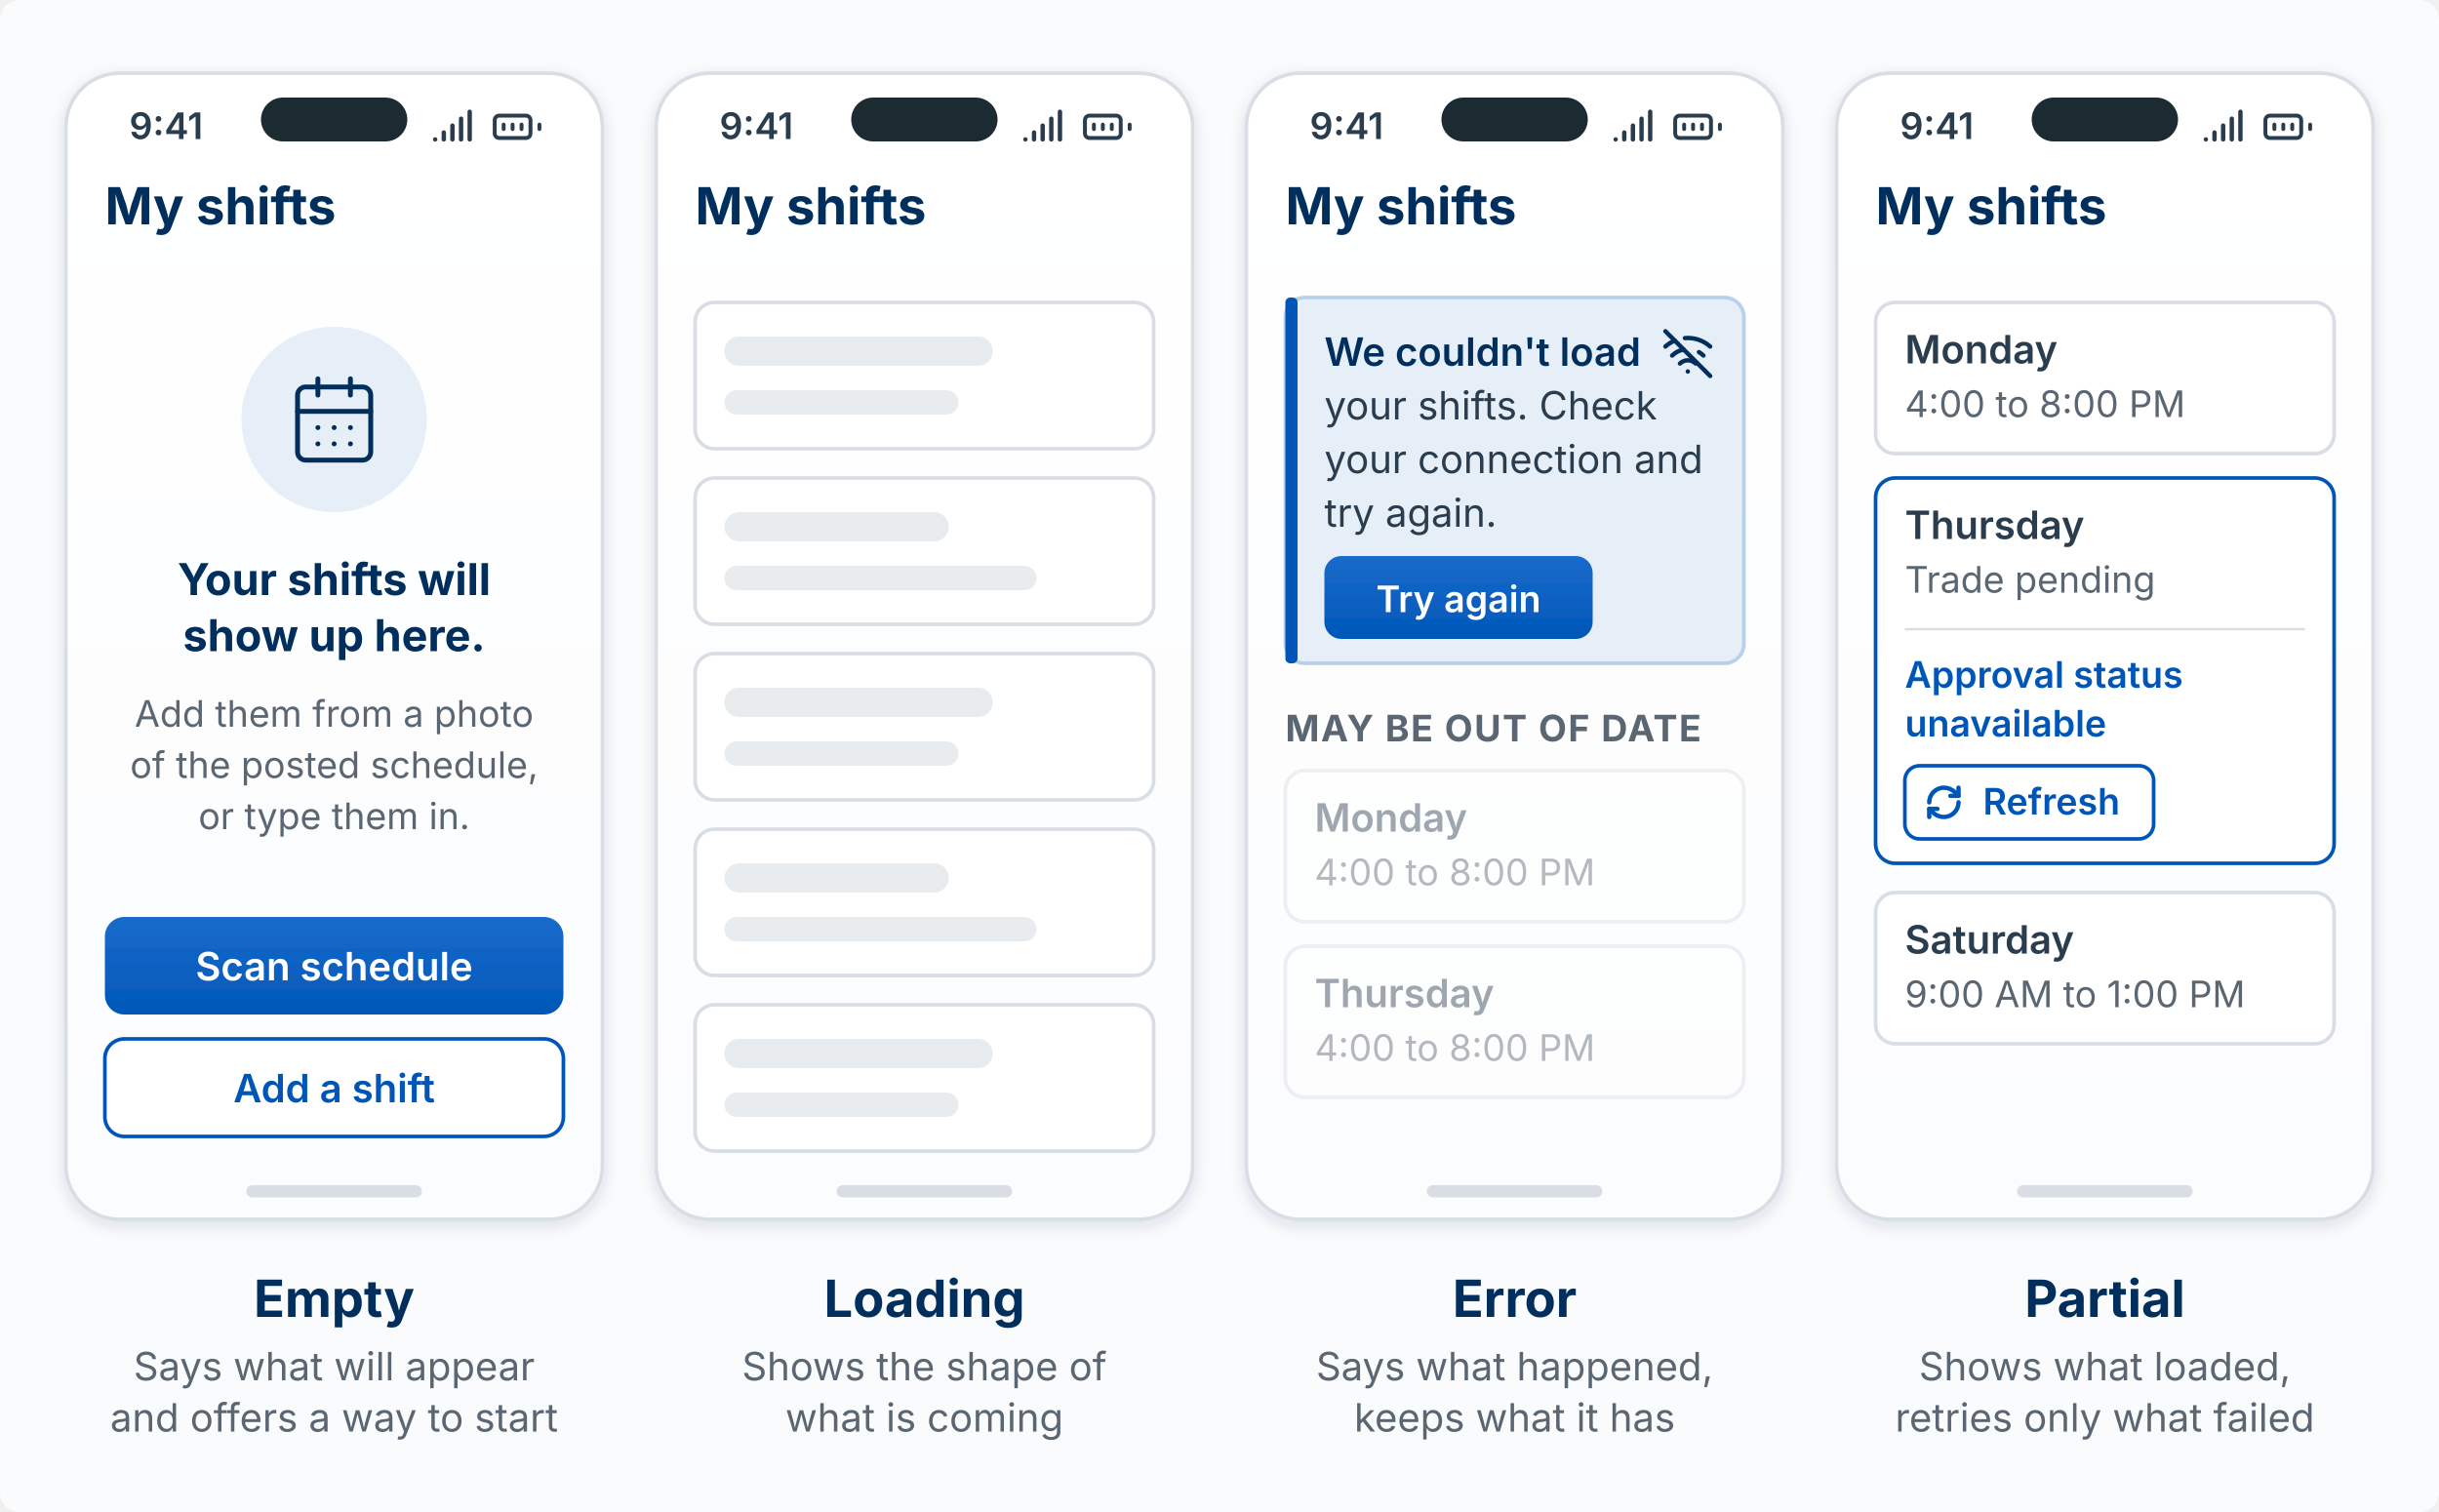
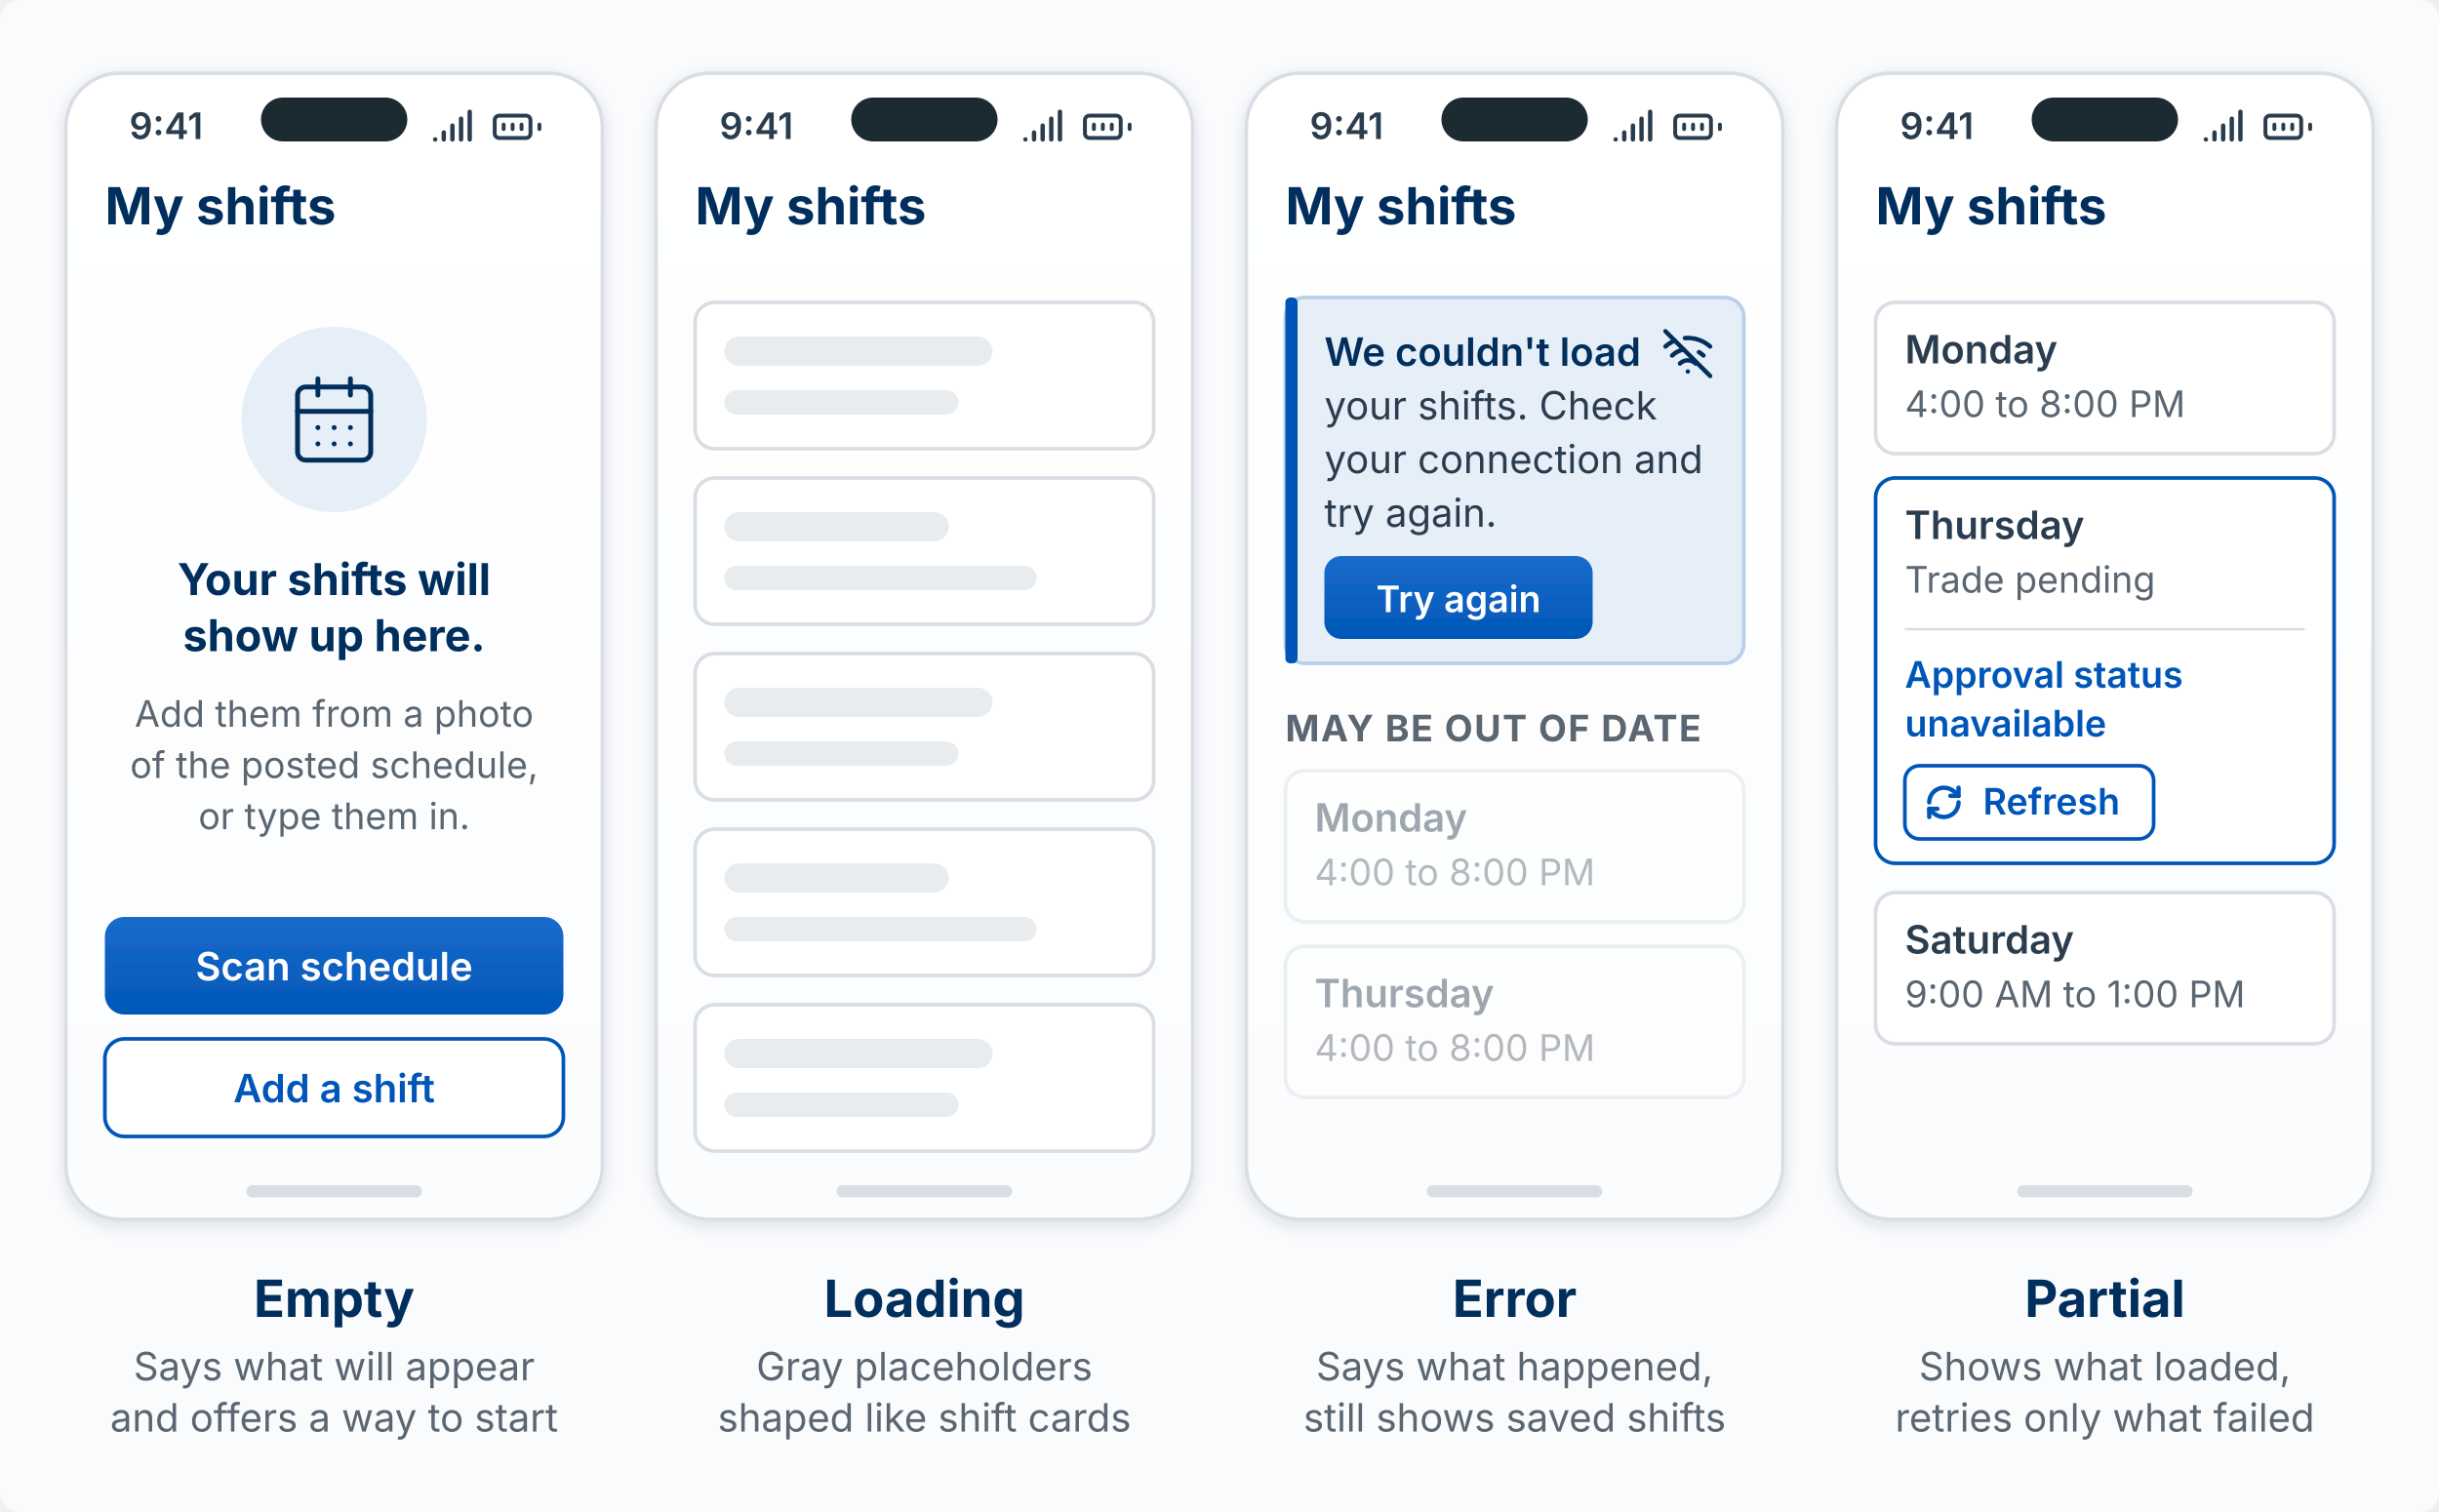
<svg xmlns="http://www.w3.org/2000/svg" viewBox="0 0 1000 620" role="img" aria-labelledby="t d" font-family="Inter, 'Helvetica Neue', Helvetica, Arial, sans-serif">
  <defs>
    <filter id="sh" x="-10%" y="-10%" width="120%" height="130%">
      <feDropShadow dx="0" dy="2" stdDeviation="3" flood-color="#002E5D" flood-opacity="0.13" />
    </filter>
    <marker id="arr" viewBox="0 0 10 10" refX="9" refY="5" markerWidth="8" markerHeight="8" orient="auto-start-reverse">
      <path d="M0,0 L10,5 L0,10 z" fill="#5A6672" />
    </marker>
    <marker id="arrR" viewBox="0 0 10 10" refX="9" refY="5" markerWidth="8" markerHeight="8" orient="auto-start-reverse">
      <path d="M0,0 L10,5 L0,10 z" fill="#0057B8" />
    </marker>
    <marker id="arrN" viewBox="0 0 10 10" refX="9" refY="5" markerWidth="8" markerHeight="8" orient="auto-start-reverse">
      <path d="M0,0 L10,5 L0,10 z" fill="#002E5D" />
    </marker>
    <linearGradient id="bgG" x1="0" y1="0" x2="0" y2="1">
      <stop offset="0" stop-color="#FBFCFD" />
      <stop offset="1" stop-color="#EFF3F8" />
    </linearGradient>
    <linearGradient id="stepG" x1="0" y1="0" x2="0" y2="1">
      <stop offset="0" stop-color="#F1F6FB" />
      <stop offset="1" stop-color="#E1EAF5" />
    </linearGradient>
    <linearGradient id="navyG" x1="0" y1="0" x2="0" y2="1">
      <stop offset="0" stop-color="#0B4178" />
      <stop offset="1" stop-color="#002E5D" />
    </linearGradient>
    <linearGradient id="royalG" x1="0" y1="0" x2="0" y2="1">
      <stop offset="0" stop-color="#1A6BCB" />
      <stop offset="1" stop-color="#0057B8" />
    </linearGradient>
    <linearGradient id="phoneG" x1="0" y1="0" x2="0" y2="1">
      <stop offset="0" stop-color="#FFFFFF" />
      <stop offset="1" stop-color="#FBFCFE" />
    </linearGradient>
  </defs>
  <rect x="0" y="0" width="1000" height="620" rx="8" fill="#FAFBFC" />
  <g transform="translate(27.0,30)" filter="url(#sh)">
    <rect x="0" y="0" width="220" height="470" rx="22" fill="url(#phoneG)" stroke="#D9DEE4" stroke-width="1.5" />
    <rect x="80.0" y="10" width="60" height="18" rx="9" fill="#1F2933" />
    <text x="26" y="27" font-size="15" font-weight="600" fill="#2C3E50">9:41</text>
    <g transform="translate(150,13) scale(0.7083)" fill="none" stroke="#2C3E50" stroke-width="2.541" stroke-linecap="round" stroke-linejoin="round">
      <path d="M2 20h.01" />
      <path d="M7 20v-4" />
      <path d="M12 20v-8" />
      <path d="M17 20V8" />
      <path d="M22 4v16" />
    </g>
    <g transform="translate(174,11) scale(0.9167)" fill="none" stroke="#2C3E50" stroke-width="1.745" stroke-linecap="round" stroke-linejoin="round">
      <rect width="16" height="10" x="2" y="7" rx="2" ry="2" />
      <line x1="22" x2="22" y1="11" y2="13" />
      <line x1="6" x2="6" y1="11" y2="13" />
      <line x1="10" x2="10" y1="11" y2="13" />
      <line x1="14" x2="14" y1="11" y2="13" />
    </g>
    <rect x="74.0" y="456" width="72" height="5" rx="2.5" fill="#D9DEE4" />
    <text x="16" y="62" font-size="21" font-weight="700" fill="#002E5D">My shifts</text>
    <g transform="translate(0,14)">
      <circle cx="110.0" cy="128" r="38" fill="#E6EEF7" />
      <g transform="translate(90.0,108) scale(1.6667)" fill="none" stroke="#002E5D" stroke-width="1.200" stroke-linecap="round" stroke-linejoin="round">
        <path d="M8 2v4" />
        <path d="M16 2v4" />
        <rect width="18" height="18" x="3" y="4" rx="2" />
        <path d="M3 10h18" />
        <path d="M8 14h.01" />
        <path d="M12 14h.01" />
        <path d="M16 14h.01" />
        <path d="M8 18h.01" />
        <path d="M12 18h.01" />
        <path d="M16 18h.01" />
      </g>
      <text x="110.0" y="200" font-size="18" font-weight="700" fill="#002E5D" text-anchor="middle">Your shifts will</text>
      <text x="110.0" y="223" font-size="18" font-weight="700" fill="#002E5D" text-anchor="middle">show up here.</text>
      <text x="110.0" y="254" font-size="15" fill="#5A6672" text-anchor="middle">Add them from a photo</text>
      <text x="110.0" y="275" font-size="15" fill="#5A6672" text-anchor="middle">of the posted schedule,</text>
      <text x="110.0" y="296" font-size="15" fill="#5A6672" text-anchor="middle">or type them in.</text>
      <rect x="16" y="332" width="188" height="40" rx="8" fill="url(#royalG)" />
      <text x="110.0" y="358.0" font-size="16" font-weight="600" fill="#fff" text-anchor="middle">Scan schedule</text>
      <rect x="16" y="382" width="188" height="40" rx="8" fill="#fff" stroke="#0057B8" stroke-width="1.5" />
      <text x="110.0" y="408.0" font-size="16" font-weight="600" fill="#0057B8" text-anchor="middle">Add a shift</text>
    </g>
  </g>
  <text x="137.0" y="540" font-size="21" font-weight="700" fill="#002E5D" text-anchor="middle">Empty</text>
  <text x="137.0" y="566" font-size="16" fill="#5A6672" text-anchor="middle">Says what will appear</text>
  <text x="137.0" y="587" font-size="16" fill="#5A6672" text-anchor="middle">and offers a way to start</text>
  <g transform="translate(269.0,30)" filter="url(#sh)">
    <rect x="0" y="0" width="220" height="470" rx="22" fill="url(#phoneG)" stroke="#D9DEE4" stroke-width="1.5" />
    <rect x="80.0" y="10" width="60" height="18" rx="9" fill="#1F2933" />
    <text x="26" y="27" font-size="15" font-weight="600" fill="#2C3E50">9:41</text>
    <g transform="translate(150,13) scale(0.7083)" fill="none" stroke="#2C3E50" stroke-width="2.541" stroke-linecap="round" stroke-linejoin="round">
      <path d="M2 20h.01" />
      <path d="M7 20v-4" />
      <path d="M12 20v-8" />
      <path d="M17 20V8" />
      <path d="M22 4v16" />
    </g>
    <g transform="translate(174,11) scale(0.9167)" fill="none" stroke="#2C3E50" stroke-width="1.745" stroke-linecap="round" stroke-linejoin="round">
      <rect width="16" height="10" x="2" y="7" rx="2" ry="2" />
      <line x1="22" x2="22" y1="11" y2="13" />
      <line x1="6" x2="6" y1="11" y2="13" />
      <line x1="10" x2="10" y1="11" y2="13" />
      <line x1="14" x2="14" y1="11" y2="13" />
    </g>
    <rect x="74.0" y="456" width="72" height="5" rx="2.5" fill="#D9DEE4" />
    <text x="16" y="62" font-size="21" font-weight="700" fill="#002E5D">My shifts</text>
    <g transform="translate(0,14)">
      <rect x="16" y="80" width="188" height="60" rx="8" fill="#fff" stroke="#D9DEE4" stroke-width="1.5" />
      <rect x="28" y="94" width="110" height="12" rx="6" fill="#E9ECEF" />
      <rect x="28" y="116" width="96" height="10" rx="5" fill="#E9ECEF" />
      <rect x="16" y="152" width="188" height="60" rx="8" fill="#fff" stroke="#D9DEE4" stroke-width="1.5" />
      <rect x="28" y="166" width="92" height="12" rx="6" fill="#E9ECEF" />
      <rect x="28" y="188" width="128" height="10" rx="5" fill="#E9ECEF" />
      <rect x="16" y="224" width="188" height="60" rx="8" fill="#fff" stroke="#D9DEE4" stroke-width="1.5" />
      <rect x="28" y="238" width="110" height="12" rx="6" fill="#E9ECEF" />
      <rect x="28" y="260" width="96" height="10" rx="5" fill="#E9ECEF" />
      <rect x="16" y="296" width="188" height="60" rx="8" fill="#fff" stroke="#D9DEE4" stroke-width="1.5" />
      <rect x="28" y="310" width="92" height="12" rx="6" fill="#E9ECEF" />
      <rect x="28" y="332" width="128" height="10" rx="5" fill="#E9ECEF" />
      <rect x="16" y="368" width="188" height="60" rx="8" fill="#fff" stroke="#D9DEE4" stroke-width="1.5" />
      <rect x="28" y="382" width="110" height="12" rx="6" fill="#E9ECEF" />
      <rect x="28" y="404" width="96" height="10" rx="5" fill="#E9ECEF" />
    </g>
  </g>
  <text x="379.0" y="540" font-size="21" font-weight="700" fill="#002E5D" text-anchor="middle">Loading</text>
-   <text x="379.0" y="566" font-size="16" fill="#5A6672" text-anchor="middle">Shows the shape of</text>
-   <text x="379.0" y="587" font-size="16" fill="#5A6672" text-anchor="middle">what is coming</text>
+   <text x="379.0" y="566" font-size="16" fill="#5A6672" text-anchor="middle">Gray placeholders</text>
+   <text x="379.0" y="587" font-size="16" fill="#5A6672" text-anchor="middle">shaped like shift cards</text>
  <g transform="translate(511.0,30)" filter="url(#sh)">
    <rect x="0" y="0" width="220" height="470" rx="22" fill="url(#phoneG)" stroke="#D9DEE4" stroke-width="1.5" />
    <rect x="80.0" y="10" width="60" height="18" rx="9" fill="#1F2933" />
    <text x="26" y="27" font-size="15" font-weight="600" fill="#2C3E50">9:41</text>
    <g transform="translate(150,13) scale(0.7083)" fill="none" stroke="#2C3E50" stroke-width="2.541" stroke-linecap="round" stroke-linejoin="round">
      <path d="M2 20h.01" />
      <path d="M7 20v-4" />
      <path d="M12 20v-8" />
      <path d="M17 20V8" />
      <path d="M22 4v16" />
    </g>
    <g transform="translate(174,11) scale(0.9167)" fill="none" stroke="#2C3E50" stroke-width="1.745" stroke-linecap="round" stroke-linejoin="round">
      <rect width="16" height="10" x="2" y="7" rx="2" ry="2" />
      <line x1="22" x2="22" y1="11" y2="13" />
      <line x1="6" x2="6" y1="11" y2="13" />
      <line x1="10" x2="10" y1="11" y2="13" />
      <line x1="14" x2="14" y1="11" y2="13" />
    </g>
    <rect x="74.0" y="456" width="72" height="5" rx="2.5" fill="#D9DEE4" />
    <text x="16" y="62" font-size="21" font-weight="700" fill="#002E5D">My shifts</text>
    <g transform="translate(0,14)">
      <rect x="16" y="78" width="188" height="150" rx="8" fill="#E6EEF7" stroke="#B9D0EA" stroke-width="1.5" />
      <rect x="16" y="78" width="5" height="150" rx="2" fill="#0057B8" />
      <g transform="translate(170,90) scale(0.9167)" fill="none" stroke="#002E5D" stroke-width="1.964" stroke-linecap="round" stroke-linejoin="round">
        <path d="M12 20h.01" />
        <path d="M8.5 16.429a5 5 0 0 1 7 0" />
        <path d="M5 12.859a10 10 0 0 1 5.17-2.69" />
        <path d="M19 12.859a10 10 0 0 0-2.007-1.523" />
        <path d="M2 8.82a15 15 0 0 1 4.177-2.643" />
        <path d="M22 8.82a15 15 0 0 0-11.288-3.764" />
        <path d="m2 2 20 20" />
      </g>
      <text x="32" y="106" font-size="16" font-weight="600" fill="#002E5D">We couldn't load</text>
      <text x="32" y="128" font-size="16" fill="#2C3E50">your shifts. Check</text>
      <text x="32" y="150" font-size="16" fill="#2C3E50">your connection and</text>
      <text x="32" y="172" font-size="16" fill="#2C3E50">try again.</text>
      <rect x="32" y="184" width="110" height="34" rx="7" fill="url(#royalG)" />
      <text x="87" y="207" font-size="15" font-weight="600" fill="#fff" text-anchor="middle">Try again</text>
      <text x="16" y="260" font-size="15" font-weight="700" fill="#5A6672" letter-spacing="0.6">MAY BE OUT OF DATE</text>
      <g opacity="0.45">
        <rect x="16" y="272" width="188" height="62" rx="8" fill="#fff" stroke="#D9DEE4" stroke-width="1.5" />
        <text x="28" y="297" font-size="16" font-weight="600" fill="#2C3E50">Monday</text>
        <text x="28" y="319" font-size="15" fill="#5A6672">4:00 to 8:00 PM</text>
      </g>
      <g opacity="0.45">
        <rect x="16" y="344" width="188" height="62" rx="8" fill="#fff" stroke="#D9DEE4" stroke-width="1.5" />
        <text x="28" y="369" font-size="16" font-weight="600" fill="#2C3E50">Thursday</text>
        <text x="28" y="391" font-size="15" fill="#5A6672">4:00 to 8:00 PM</text>
      </g>
    </g>
  </g>
  <text x="621.0" y="540" font-size="21" font-weight="700" fill="#002E5D" text-anchor="middle">Error</text>
  <text x="621.0" y="566" font-size="16" fill="#5A6672" text-anchor="middle">Says what happened,</text>
-   <text x="621.0" y="587" font-size="16" fill="#5A6672" text-anchor="middle">keeps what it has</text>
+   <text x="621.0" y="587" font-size="16" fill="#5A6672" text-anchor="middle">still shows saved shifts</text>
  <g transform="translate(753.0,30)" filter="url(#sh)">
    <rect x="0" y="0" width="220" height="470" rx="22" fill="url(#phoneG)" stroke="#D9DEE4" stroke-width="1.5" />
    <rect x="80.0" y="10" width="60" height="18" rx="9" fill="#1F2933" />
    <text x="26" y="27" font-size="15" font-weight="600" fill="#2C3E50">9:41</text>
    <g transform="translate(150,13) scale(0.7083)" fill="none" stroke="#2C3E50" stroke-width="2.541" stroke-linecap="round" stroke-linejoin="round">
      <path d="M2 20h.01" />
      <path d="M7 20v-4" />
      <path d="M12 20v-8" />
      <path d="M17 20V8" />
      <path d="M22 4v16" />
    </g>
    <g transform="translate(174,11) scale(0.9167)" fill="none" stroke="#2C3E50" stroke-width="1.745" stroke-linecap="round" stroke-linejoin="round">
      <rect width="16" height="10" x="2" y="7" rx="2" ry="2" />
      <line x1="22" x2="22" y1="11" y2="13" />
      <line x1="6" x2="6" y1="11" y2="13" />
      <line x1="10" x2="10" y1="11" y2="13" />
      <line x1="14" x2="14" y1="11" y2="13" />
    </g>
    <rect x="74.0" y="456" width="72" height="5" rx="2.5" fill="#D9DEE4" />
    <text x="16" y="62" font-size="21" font-weight="700" fill="#002E5D">My shifts</text>
    <g transform="translate(0,14)">
      <g>
        <rect x="16" y="80" width="188" height="62" rx="8" fill="#fff" stroke="#D9DEE4" stroke-width="1.5" />
        <text x="28" y="105" font-size="16" font-weight="600" fill="#2C3E50">Monday</text>
        <text x="28" y="127" font-size="15" fill="#5A6672">4:00 to 8:00 PM</text>
      </g>
      <rect x="16" y="152" width="188" height="158" rx="8" fill="#fff" stroke="#0057B8" stroke-width="1.5" />
      <text x="28" y="177" font-size="16" font-weight="600" fill="#2C3E50">Thursday</text>
      <text x="28" y="199" font-size="15" fill="#5A6672">Trade pending</text>
      <line x1="28" y1="214" x2="192" y2="214" stroke="#D9DEE4" stroke-width="1" />
      <text x="28" y="238" font-size="15" font-weight="600" fill="#0057B8">Approval status</text>
      <text x="28" y="258" font-size="15" font-weight="600" fill="#0057B8">unavailable</text>
      <rect x="28" y="270" width="102" height="30" rx="6" fill="#fff" stroke="#0057B8" stroke-width="1.5" />
      <g transform="translate(36,277) scale(0.6667)" fill="none" stroke="#0057B8" stroke-width="2.700" stroke-linecap="round" stroke-linejoin="round">
        <path d="M3 12a9 9 0 0 1 9-9 9.75 9.75 0 0 1 6.74 2.74L21 8" />
        <path d="M21 3v5h-5" />
        <path d="M21 12a9 9 0 0 1-9 9 9.75 9.75 0 0 1-6.74-2.74L3 16" />
        <path d="M8 16H3v5" />
      </g>
      <text x="60" y="290" font-size="15" font-weight="600" fill="#0057B8">Refresh</text>
      <g>
        <rect x="16" y="322" width="188" height="62" rx="8" fill="#fff" stroke="#D9DEE4" stroke-width="1.5" />
        <text x="28" y="347" font-size="16" font-weight="600" fill="#2C3E50">Saturday</text>
        <text x="28" y="369" font-size="15" fill="#5A6672">9:00 AM to 1:00 PM</text>
      </g>
    </g>
  </g>
  <text x="863.0" y="540" font-size="21" font-weight="700" fill="#002E5D" text-anchor="middle">Partial</text>
  <text x="863.0" y="566" font-size="16" fill="#5A6672" text-anchor="middle">Shows what loaded,</text>
  <text x="863.0" y="587" font-size="16" fill="#5A6672" text-anchor="middle">retries only what failed</text>
</svg>
